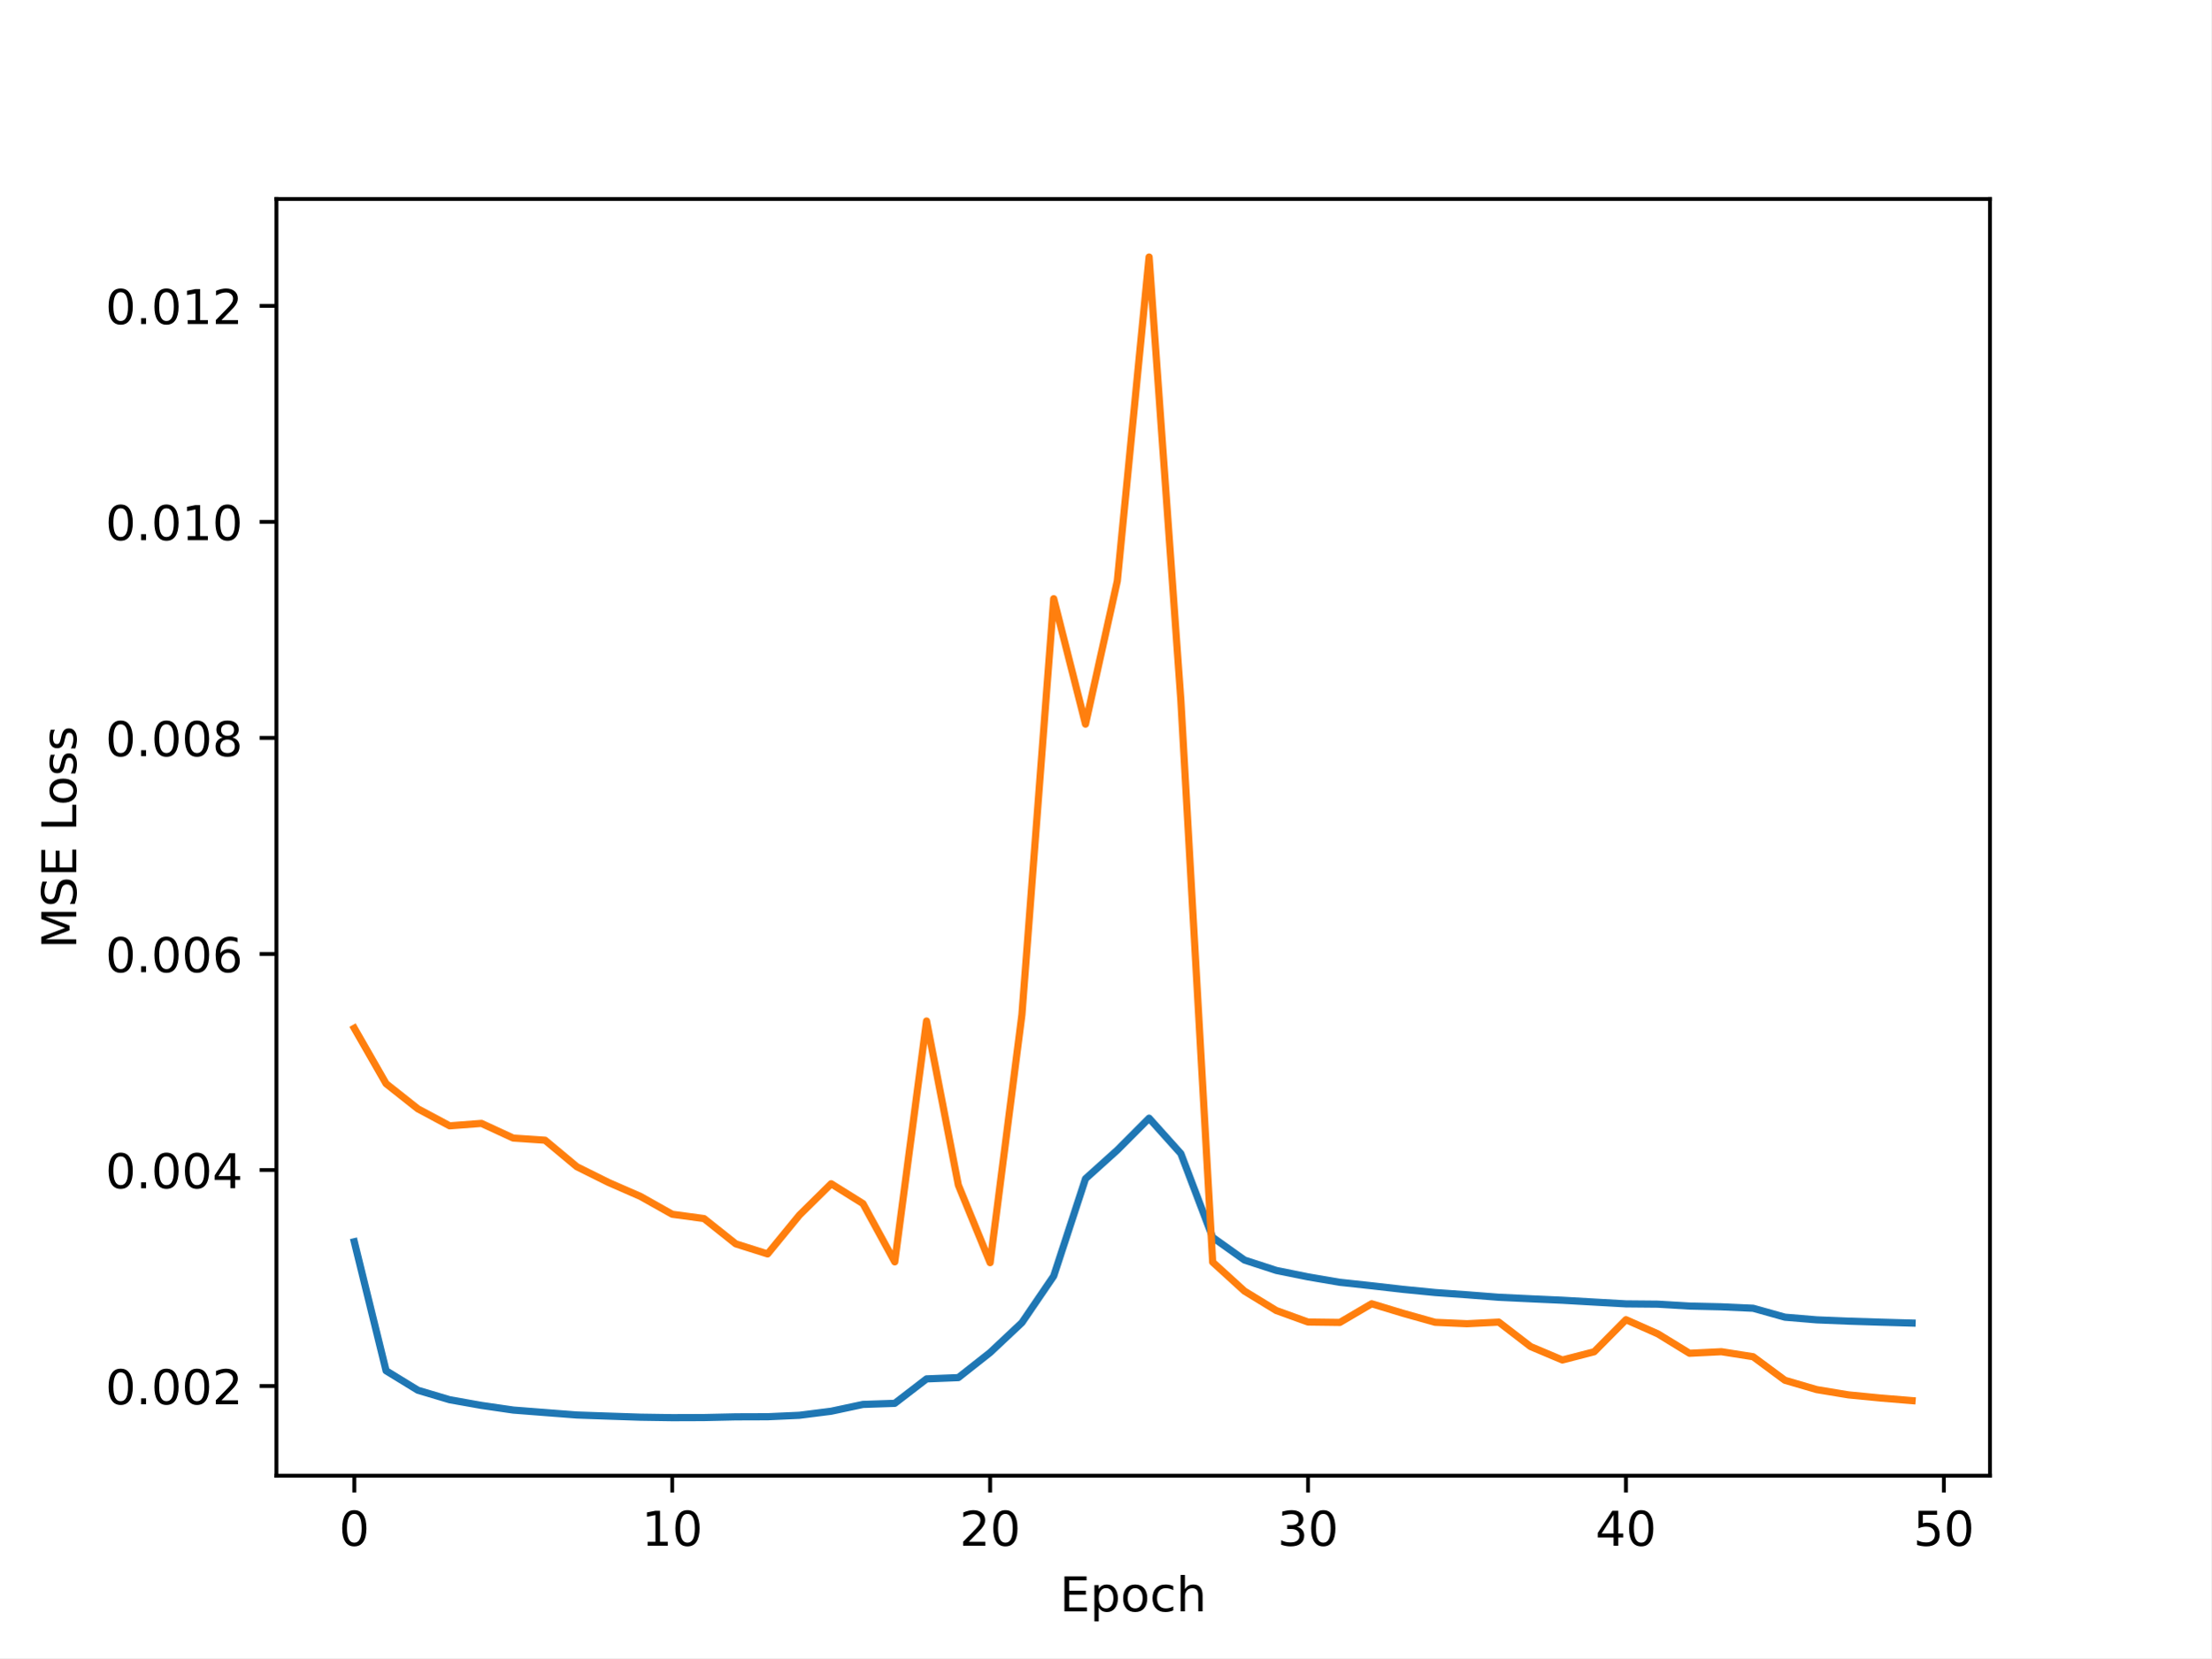
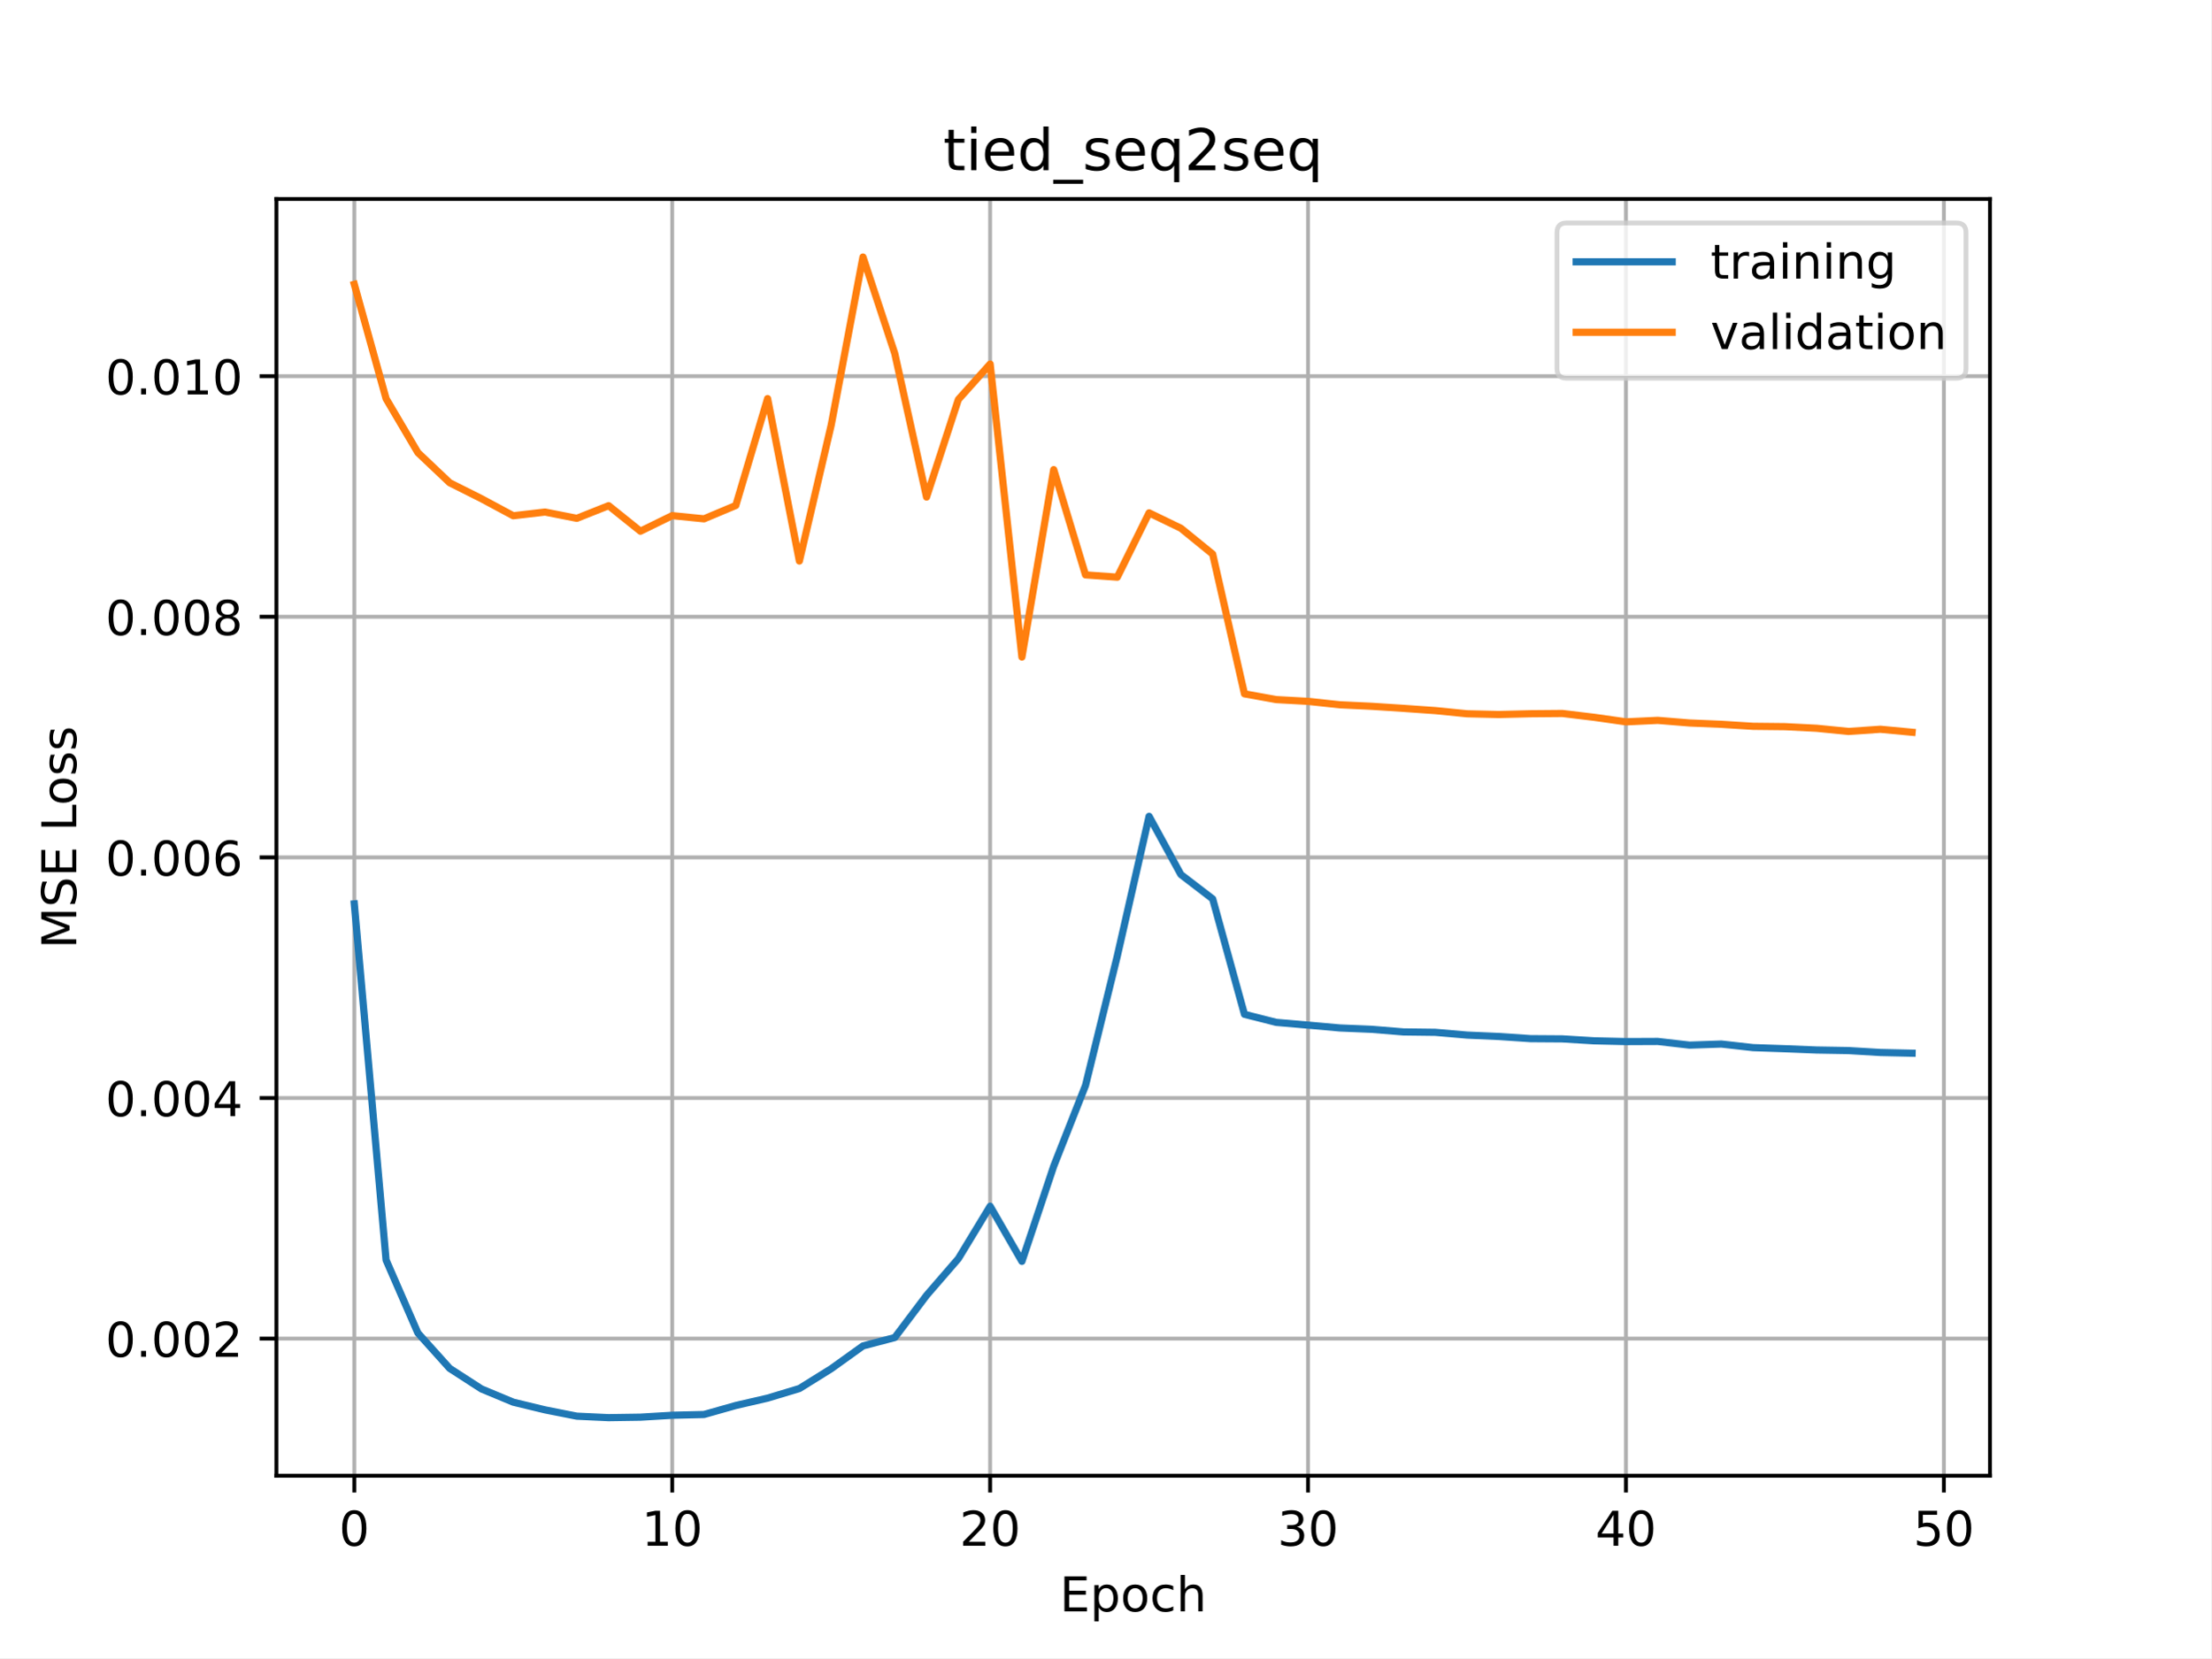
<svg xmlns="http://www.w3.org/2000/svg" xmlns:xlink="http://www.w3.org/1999/xlink" width="460.8pt" height="345.6pt" viewBox="0 0 460.8 345.6" version="1.1">
  <defs>
    <style type="text/css">*{stroke-linejoin: round; stroke-linecap: butt}</style>
  </defs>
  <g id="figure_1">
    <g id="patch_1">
      <path d="M 0 345.6  L 460.8 345.6  L 460.8 0  L 0 0  z " style="fill: #ffffff" />
    </g>
    <g id="axes_1">
      <g id="patch_2">
        <path d="M 57.6 307.584  L 414.72 307.584  L 414.72 41.472  L 57.6 41.472  z " style="fill: #ffffff" />
      </g>
      <g id="matplotlib.axis_1">
        <g id="xtick_1">
          <g id="line2d_1">
-             <defs>
-               <path id="mf970d19958" d="M 0 0  L 0 3.5  " style="stroke: #000000; stroke-width: 0.8" />
-             </defs>
-             <g>
-               <use xlink:href="#mf970d19958" x="73.833" y="307.584" style="stroke: #000000; stroke-width: 0.8" />
+             <path d="M 73.833 307.584  L 73.833 41.472  " clip-path="url(#p04120f57fa)" style="fill: none; stroke: #b0b0b0; stroke-width: 0.8; stroke-linecap: square" />
+           </g>
+           <g id="line2d_2">
+             <defs>
+               <path id="m7e862be54c" d="M 0 0  L 0 3.5  " style="stroke: #000000; stroke-width: 0.8" />
+             </defs>
+             <g>
+               <use xlink:href="#m7e862be54c" x="73.833" y="307.584" style="stroke: #000000; stroke-width: 0.8" />
            </g>
          </g>
          <g id="text_1">
            <g transform="translate(70.65148 322.1824)scale(0.1 -0.1)">
              <defs>
                <path id="DejaVuSans-30" d="M 2034 4250  Q 1547 4250 1301 3770  Q 1056 3291 1056 2328  Q 1056 1369 1301 889  Q 1547 409 2034 409  Q 2525 409 2770 889  Q 3016 1369 3016 2328  Q 3016 3291 2770 3770  Q 2525 4250 2034 4250  z M 2034 4750  Q 2819 4750 3233 4129  Q 3647 3509 3647 2328  Q 3647 1150 3233 529  Q 2819 -91 2034 -91  Q 1250 -91 836 529  Q 422 1150 422 2328  Q 422 3509 836 4129  Q 1250 4750 2034 4750  z " transform="scale(0.015625)" />
              </defs>
              <use xlink:href="#DejaVuSans-30" />
            </g>
          </g>
        </g>
        <g id="xtick_2">
-           <g id="line2d_2">
-             <g>
-               <use xlink:href="#mf970d19958" x="140.089" y="307.584" style="stroke: #000000; stroke-width: 0.8" />
+           <g id="line2d_3">
+             <path d="M 140.089 307.584  L 140.089 41.472  " clip-path="url(#p04120f57fa)" style="fill: none; stroke: #b0b0b0; stroke-width: 0.8; stroke-linecap: square" />
+           </g>
+           <g id="line2d_4">
+             <g>
+               <use xlink:href="#m7e862be54c" x="140.089" y="307.584" style="stroke: #000000; stroke-width: 0.8" />
            </g>
          </g>
          <g id="text_2">
            <g transform="translate(133.7263 322.1824)scale(0.1 -0.1)">
              <defs>
                <path id="DejaVuSans-31" d="M 794 531  L 1825 531  L 1825 4091  L 703 3866  L 703 4441  L 1819 4666  L 2450 4666  L 2450 531  L 3481 531  L 3481 0  L 794 0  L 794 531  z " transform="scale(0.015625)" />
              </defs>
              <use xlink:href="#DejaVuSans-31" />
              <use xlink:href="#DejaVuSans-30" x="63.623" />
            </g>
          </g>
        </g>
        <g id="xtick_3">
-           <g id="line2d_3">
-             <g>
-               <use xlink:href="#mf970d19958" x="206.345" y="307.584" style="stroke: #000000; stroke-width: 0.8" />
+           <g id="line2d_5">
+             <path d="M 206.345 307.584  L 206.345 41.472  " clip-path="url(#p04120f57fa)" style="fill: none; stroke: #b0b0b0; stroke-width: 0.8; stroke-linecap: square" />
+           </g>
+           <g id="line2d_6">
+             <g>
+               <use xlink:href="#m7e862be54c" x="206.345" y="307.584" style="stroke: #000000; stroke-width: 0.8" />
            </g>
          </g>
          <g id="text_3">
            <g transform="translate(199.9823 322.1824)scale(0.1 -0.1)">
              <defs>
                <path id="DejaVuSans-32" d="M 1228 531  L 3431 531  L 3431 0  L 469 0  L 469 531  Q 828 903 1448 1529  Q 2069 2156 2228 2338  Q 2531 2678 2651 2914  Q 2772 3150 2772 3378  Q 2772 3750 2511 3984  Q 2250 4219 1831 4219  Q 1534 4219 1204 4116  Q 875 4013 500 3803  L 500 4441  Q 881 4594 1212 4672  Q 1544 4750 1819 4750  Q 2544 4750 2975 4387  Q 3406 4025 3406 3419  Q 3406 3131 3298 2873  Q 3191 2616 2906 2266  Q 2828 2175 2409 1742  Q 1991 1309 1228 531  z " transform="scale(0.015625)" />
              </defs>
              <use xlink:href="#DejaVuSans-32" />
              <use xlink:href="#DejaVuSans-30" x="63.623" />
            </g>
          </g>
        </g>
        <g id="xtick_4">
-           <g id="line2d_4">
-             <g>
-               <use xlink:href="#mf970d19958" x="272.601" y="307.584" style="stroke: #000000; stroke-width: 0.8" />
+           <g id="line2d_7">
+             <path d="M 272.601 307.584  L 272.601 41.472  " clip-path="url(#p04120f57fa)" style="fill: none; stroke: #b0b0b0; stroke-width: 0.8; stroke-linecap: square" />
+           </g>
+           <g id="line2d_8">
+             <g>
+               <use xlink:href="#m7e862be54c" x="272.601" y="307.584" style="stroke: #000000; stroke-width: 0.8" />
            </g>
          </g>
          <g id="text_4">
            <g transform="translate(266.2383 322.1824)scale(0.1 -0.1)">
              <defs>
                <path id="DejaVuSans-33" d="M 2597 2516  Q 3050 2419 3304 2112  Q 3559 1806 3559 1356  Q 3559 666 3084 287  Q 2609 -91 1734 -91  Q 1441 -91 1130 -33  Q 819 25 488 141  L 488 750  Q 750 597 1062 519  Q 1375 441 1716 441  Q 2309 441 2620 675  Q 2931 909 2931 1356  Q 2931 1769 2642 2001  Q 2353 2234 1838 2234  L 1294 2234  L 1294 2753  L 1863 2753  Q 2328 2753 2575 2939  Q 2822 3125 2822 3475  Q 2822 3834 2567 4026  Q 2313 4219 1838 4219  Q 1578 4219 1281 4162  Q 984 4106 628 3988  L 628 4550  Q 988 4650 1302 4700  Q 1616 4750 1894 4750  Q 2613 4750 3031 4423  Q 3450 4097 3450 3541  Q 3450 3153 3228 2886  Q 3006 2619 2597 2516  z " transform="scale(0.015625)" />
              </defs>
              <use xlink:href="#DejaVuSans-33" />
              <use xlink:href="#DejaVuSans-30" x="63.623" />
            </g>
          </g>
        </g>
        <g id="xtick_5">
-           <g id="line2d_5">
-             <g>
-               <use xlink:href="#mf970d19958" x="338.857" y="307.584" style="stroke: #000000; stroke-width: 0.8" />
+           <g id="line2d_9">
+             <path d="M 338.857 307.584  L 338.857 41.472  " clip-path="url(#p04120f57fa)" style="fill: none; stroke: #b0b0b0; stroke-width: 0.8; stroke-linecap: square" />
+           </g>
+           <g id="line2d_10">
+             <g>
+               <use xlink:href="#m7e862be54c" x="338.857" y="307.584" style="stroke: #000000; stroke-width: 0.8" />
            </g>
          </g>
          <g id="text_5">
            <g transform="translate(332.4943 322.1824)scale(0.1 -0.1)">
              <defs>
                <path id="DejaVuSans-34" d="M 2419 4116  L 825 1625  L 2419 1625  L 2419 4116  z M 2253 4666  L 3047 4666  L 3047 1625  L 3713 1625  L 3713 1100  L 3047 1100  L 3047 0  L 2419 0  L 2419 1100  L 313 1100  L 313 1709  L 2253 4666  z " transform="scale(0.015625)" />
              </defs>
              <use xlink:href="#DejaVuSans-34" />
              <use xlink:href="#DejaVuSans-30" x="63.623" />
            </g>
          </g>
        </g>
        <g id="xtick_6">
-           <g id="line2d_6">
-             <g>
-               <use xlink:href="#mf970d19958" x="405.113" y="307.584" style="stroke: #000000; stroke-width: 0.8" />
+           <g id="line2d_11">
+             <path d="M 405.113 307.584  L 405.113 41.472  " clip-path="url(#p04120f57fa)" style="fill: none; stroke: #b0b0b0; stroke-width: 0.8; stroke-linecap: square" />
+           </g>
+           <g id="line2d_12">
+             <g>
+               <use xlink:href="#m7e862be54c" x="405.113" y="307.584" style="stroke: #000000; stroke-width: 0.8" />
            </g>
          </g>
          <g id="text_6">
            <g transform="translate(398.7504 322.1824)scale(0.1 -0.1)">
              <defs>
                <path id="DejaVuSans-35" d="M 691 4666  L 3169 4666  L 3169 4134  L 1269 4134  L 1269 2991  Q 1406 3038 1543 3061  Q 1681 3084 1819 3084  Q 2600 3084 3056 2656  Q 3513 2228 3513 1497  Q 3513 744 3044 326  Q 2575 -91 1722 -91  Q 1428 -91 1123 -41  Q 819 9 494 109  L 494 744  Q 775 591 1075 516  Q 1375 441 1709 441  Q 2250 441 2565 725  Q 2881 1009 2881 1497  Q 2881 1984 2565 2268  Q 2250 2553 1709 2553  Q 1456 2553 1204 2497  Q 953 2441 691 2322  L 691 4666  z " transform="scale(0.015625)" />
              </defs>
              <use xlink:href="#DejaVuSans-35" />
              <use xlink:href="#DejaVuSans-30" x="63.623" />
            </g>
          </g>
        </g>
        <g id="text_7">
          <g transform="translate(220.8491 335.8606)scale(0.1 -0.1)">
            <defs>
              <path id="DejaVuSans-45" d="M 628 4666  L 3578 4666  L 3578 4134  L 1259 4134  L 1259 2753  L 3481 2753  L 3481 2222  L 1259 2222  L 1259 531  L 3634 531  L 3634 0  L 628 0  L 628 4666  z " transform="scale(0.015625)" />
              <path id="DejaVuSans-70" d="M 1159 525  L 1159 -1331  L 581 -1331  L 581 3500  L 1159 3500  L 1159 2969  Q 1341 3281 1617 3432  Q 1894 3584 2278 3584  Q 2916 3584 3314 3078  Q 3713 2572 3713 1747  Q 3713 922 3314 415  Q 2916 -91 2278 -91  Q 1894 -91 1617 61  Q 1341 213 1159 525  z M 3116 1747  Q 3116 2381 2855 2742  Q 2594 3103 2138 3103  Q 1681 3103 1420 2742  Q 1159 2381 1159 1747  Q 1159 1113 1420 752  Q 1681 391 2138 391  Q 2594 391 2855 752  Q 3116 1113 3116 1747  z " transform="scale(0.015625)" />
              <path id="DejaVuSans-6f" d="M 1959 3097  Q 1497 3097 1228 2736  Q 959 2375 959 1747  Q 959 1119 1226 758  Q 1494 397 1959 397  Q 2419 397 2687 759  Q 2956 1122 2956 1747  Q 2956 2369 2687 2733  Q 2419 3097 1959 3097  z M 1959 3584  Q 2709 3584 3137 3096  Q 3566 2609 3566 1747  Q 3566 888 3137 398  Q 2709 -91 1959 -91  Q 1206 -91 779 398  Q 353 888 353 1747  Q 353 2609 779 3096  Q 1206 3584 1959 3584  z " transform="scale(0.015625)" />
              <path id="DejaVuSans-63" d="M 3122 3366  L 3122 2828  Q 2878 2963 2633 3030  Q 2388 3097 2138 3097  Q 1578 3097 1268 2742  Q 959 2388 959 1747  Q 959 1106 1268 751  Q 1578 397 2138 397  Q 2388 397 2633 464  Q 2878 531 3122 666  L 3122 134  Q 2881 22 2623 -34  Q 2366 -91 2075 -91  Q 1284 -91 818 406  Q 353 903 353 1747  Q 353 2603 823 3093  Q 1294 3584 2113 3584  Q 2378 3584 2631 3529  Q 2884 3475 3122 3366  z " transform="scale(0.015625)" />
              <path id="DejaVuSans-68" d="M 3513 2113  L 3513 0  L 2938 0  L 2938 2094  Q 2938 2591 2744 2837  Q 2550 3084 2163 3084  Q 1697 3084 1428 2787  Q 1159 2491 1159 1978  L 1159 0  L 581 0  L 581 4863  L 1159 4863  L 1159 2956  Q 1366 3272 1645 3428  Q 1925 3584 2291 3584  Q 2894 3584 3203 3211  Q 3513 2838 3513 2113  z " transform="scale(0.015625)" />
            </defs>
            <use xlink:href="#DejaVuSans-45" />
            <use xlink:href="#DejaVuSans-70" x="63.184" />
            <use xlink:href="#DejaVuSans-6f" x="126.66" />
            <use xlink:href="#DejaVuSans-63" x="187.842" />
            <use xlink:href="#DejaVuSans-68" x="242.822" />
          </g>
        </g>
      </g>
      <g id="matplotlib.axis_2">
        <g id="ytick_1">
-           <g id="line2d_7">
-             <defs>
-               <path id="m4da2204835" d="M 0 0  L -3.5 0  " style="stroke: #000000; stroke-width: 0.8" />
-             </defs>
-             <g>
-               <use xlink:href="#m4da2204835" x="57.6" y="288.901" style="stroke: #000000; stroke-width: 0.8" />
+           <g id="line2d_13">
+             <path d="M 57.6 279.006  L 414.72 279.006  " clip-path="url(#p04120f57fa)" style="fill: none; stroke: #b0b0b0; stroke-width: 0.8; stroke-linecap: square" />
+           </g>
+           <g id="line2d_14">
+             <defs>
+               <path id="ma439ca6e9f" d="M 0 0  L -3.5 0  " style="stroke: #000000; stroke-width: 0.8" />
+             </defs>
+             <g>
+               <use xlink:href="#ma439ca6e9f" x="57.6" y="279.006" style="stroke: #000000; stroke-width: 0.8" />
            </g>
          </g>
          <g id="text_8">
-             <g transform="translate(21.97188 292.7005)scale(0.1 -0.1)">
+             <g transform="translate(21.97188 282.805)scale(0.1 -0.1)">
              <defs>
                <path id="DejaVuSans-2e" d="M 684 794  L 1344 794  L 1344 0  L 684 0  L 684 794  z " transform="scale(0.015625)" />
              </defs>
              <use xlink:href="#DejaVuSans-30" />
              <use xlink:href="#DejaVuSans-2e" x="63.623" />
              <use xlink:href="#DejaVuSans-30" x="95.41" />
              <use xlink:href="#DejaVuSans-30" x="159.033" />
              <use xlink:href="#DejaVuSans-32" x="222.656" />
            </g>
          </g>
        </g>
        <g id="ytick_2">
-           <g id="line2d_8">
-             <g>
-               <use xlink:href="#m4da2204835" x="57.6" y="243.869" style="stroke: #000000; stroke-width: 0.8" />
+           <g id="line2d_15">
+             <path d="M 57.6 228.855  L 414.72 228.855  " clip-path="url(#p04120f57fa)" style="fill: none; stroke: #b0b0b0; stroke-width: 0.8; stroke-linecap: square" />
+           </g>
+           <g id="line2d_16">
+             <g>
+               <use xlink:href="#ma439ca6e9f" x="57.6" y="228.855" style="stroke: #000000; stroke-width: 0.8" />
            </g>
          </g>
          <g id="text_9">
-             <g transform="translate(21.97188 247.6682)scale(0.1 -0.1)">
+             <g transform="translate(21.97188 232.6544)scale(0.1 -0.1)">
              <use xlink:href="#DejaVuSans-30" />
              <use xlink:href="#DejaVuSans-2e" x="63.623" />
              <use xlink:href="#DejaVuSans-30" x="95.41" />
              <use xlink:href="#DejaVuSans-30" x="159.033" />
              <use xlink:href="#DejaVuSans-34" x="222.656" />
            </g>
          </g>
        </g>
        <g id="ytick_3">
-           <g id="line2d_9">
-             <g>
-               <use xlink:href="#m4da2204835" x="57.6" y="198.837" style="stroke: #000000; stroke-width: 0.8" />
+           <g id="line2d_17">
+             <path d="M 57.6 178.705  L 414.72 178.705  " clip-path="url(#p04120f57fa)" style="fill: none; stroke: #b0b0b0; stroke-width: 0.8; stroke-linecap: square" />
+           </g>
+           <g id="line2d_18">
+             <g>
+               <use xlink:href="#ma439ca6e9f" x="57.6" y="178.705" style="stroke: #000000; stroke-width: 0.8" />
            </g>
          </g>
          <g id="text_10">
-             <g transform="translate(21.97188 202.6359)scale(0.1 -0.1)">
+             <g transform="translate(21.97188 182.5039)scale(0.1 -0.1)">
              <defs>
                <path id="DejaVuSans-36" d="M 2113 2584  Q 1688 2584 1439 2293  Q 1191 2003 1191 1497  Q 1191 994 1439 701  Q 1688 409 2113 409  Q 2538 409 2786 701  Q 3034 994 3034 1497  Q 3034 2003 2786 2293  Q 2538 2584 2113 2584  z M 3366 4563  L 3366 3988  Q 3128 4100 2886 4159  Q 2644 4219 2406 4219  Q 1781 4219 1451 3797  Q 1122 3375 1075 2522  Q 1259 2794 1537 2939  Q 1816 3084 2150 3084  Q 2853 3084 3261 2657  Q 3669 2231 3669 1497  Q 3669 778 3244 343  Q 2819 -91 2113 -91  Q 1303 -91 875 529  Q 447 1150 447 2328  Q 447 3434 972 4092  Q 1497 4750 2381 4750  Q 2619 4750 2861 4703  Q 3103 4656 3366 4563  z " transform="scale(0.015625)" />
              </defs>
              <use xlink:href="#DejaVuSans-30" />
              <use xlink:href="#DejaVuSans-2e" x="63.623" />
              <use xlink:href="#DejaVuSans-30" x="95.41" />
              <use xlink:href="#DejaVuSans-30" x="159.033" />
              <use xlink:href="#DejaVuSans-36" x="222.656" />
            </g>
          </g>
        </g>
        <g id="ytick_4">
-           <g id="line2d_10">
-             <g>
-               <use xlink:href="#m4da2204835" x="57.6" y="153.804" style="stroke: #000000; stroke-width: 0.8" />
+           <g id="line2d_19">
+             <path d="M 57.6 128.554  L 414.72 128.554  " clip-path="url(#p04120f57fa)" style="fill: none; stroke: #b0b0b0; stroke-width: 0.8; stroke-linecap: square" />
+           </g>
+           <g id="line2d_20">
+             <g>
+               <use xlink:href="#ma439ca6e9f" x="57.6" y="128.554" style="stroke: #000000; stroke-width: 0.8" />
            </g>
          </g>
          <g id="text_11">
-             <g transform="translate(21.97188 157.6037)scale(0.1 -0.1)">
+             <g transform="translate(21.97188 132.3533)scale(0.1 -0.1)">
              <defs>
                <path id="DejaVuSans-38" d="M 2034 2216  Q 1584 2216 1326 1975  Q 1069 1734 1069 1313  Q 1069 891 1326 650  Q 1584 409 2034 409  Q 2484 409 2743 651  Q 3003 894 3003 1313  Q 3003 1734 2745 1975  Q 2488 2216 2034 2216  z M 1403 2484  Q 997 2584 770 2862  Q 544 3141 544 3541  Q 544 4100 942 4425  Q 1341 4750 2034 4750  Q 2731 4750 3128 4425  Q 3525 4100 3525 3541  Q 3525 3141 3298 2862  Q 3072 2584 2669 2484  Q 3125 2378 3379 2068  Q 3634 1759 3634 1313  Q 3634 634 3220 271  Q 2806 -91 2034 -91  Q 1263 -91 848 271  Q 434 634 434 1313  Q 434 1759 690 2068  Q 947 2378 1403 2484  z M 1172 3481  Q 1172 3119 1398 2916  Q 1625 2713 2034 2713  Q 2441 2713 2670 2916  Q 2900 3119 2900 3481  Q 2900 3844 2670 4047  Q 2441 4250 2034 4250  Q 1625 4250 1398 4047  Q 1172 3844 1172 3481  z " transform="scale(0.015625)" />
              </defs>
              <use xlink:href="#DejaVuSans-30" />
              <use xlink:href="#DejaVuSans-2e" x="63.623" />
              <use xlink:href="#DejaVuSans-30" x="95.41" />
              <use xlink:href="#DejaVuSans-30" x="159.033" />
              <use xlink:href="#DejaVuSans-38" x="222.656" />
            </g>
          </g>
        </g>
        <g id="ytick_5">
-           <g id="line2d_11">
-             <g>
-               <use xlink:href="#m4da2204835" x="57.6" y="108.772" style="stroke: #000000; stroke-width: 0.8" />
+           <g id="line2d_21">
+             <path d="M 57.6 78.403  L 414.72 78.403  " clip-path="url(#p04120f57fa)" style="fill: none; stroke: #b0b0b0; stroke-width: 0.8; stroke-linecap: square" />
+           </g>
+           <g id="line2d_22">
+             <g>
+               <use xlink:href="#ma439ca6e9f" x="57.6" y="78.403" style="stroke: #000000; stroke-width: 0.8" />
            </g>
          </g>
          <g id="text_12">
-             <g transform="translate(21.97188 112.5714)scale(0.1 -0.1)">
+             <g transform="translate(21.97188 82.2027)scale(0.1 -0.1)">
              <use xlink:href="#DejaVuSans-30" />
              <use xlink:href="#DejaVuSans-2e" x="63.623" />
              <use xlink:href="#DejaVuSans-30" x="95.41" />
              <use xlink:href="#DejaVuSans-31" x="159.033" />
              <use xlink:href="#DejaVuSans-30" x="222.656" />
            </g>
          </g>
        </g>
-         <g id="ytick_6">
-           <g id="line2d_12">
-             <g>
-               <use xlink:href="#m4da2204835" x="57.6" y="63.74" style="stroke: #000000; stroke-width: 0.8" />
-             </g>
-           </g>
-           <g id="text_13">
-             <g transform="translate(21.97188 67.53915)scale(0.1 -0.1)">
-               <use xlink:href="#DejaVuSans-30" />
-               <use xlink:href="#DejaVuSans-2e" x="63.623" />
-               <use xlink:href="#DejaVuSans-30" x="95.41" />
-               <use xlink:href="#DejaVuSans-31" x="159.033" />
-               <use xlink:href="#DejaVuSans-32" x="222.656" />
-             </g>
-           </g>
-         </g>
-         <g id="text_14">
+         <g id="text_13">
          <g transform="translate(15.89219 197.7319)rotate(-90)scale(0.1 -0.1)">
            <defs>
              <path id="DejaVuSans-4d" d="M 628 4666  L 1569 4666  L 2759 1491  L 3956 4666  L 4897 4666  L 4897 0  L 4281 0  L 4281 4097  L 3078 897  L 2444 897  L 1241 4097  L 1241 0  L 628 0  L 628 4666  z " transform="scale(0.015625)" />
              <path id="DejaVuSans-53" d="M 3425 4513  L 3425 3897  Q 3066 4069 2747 4153  Q 2428 4238 2131 4238  Q 1616 4238 1336 4038  Q 1056 3838 1056 3469  Q 1056 3159 1242 3001  Q 1428 2844 1947 2747  L 2328 2669  Q 3034 2534 3370 2195  Q 3706 1856 3706 1288  Q 3706 609 3251 259  Q 2797 -91 1919 -91  Q 1588 -91 1214 -16  Q 841 59 441 206  L 441 856  Q 825 641 1194 531  Q 1563 422 1919 422  Q 2459 422 2753 634  Q 3047 847 3047 1241  Q 3047 1584 2836 1778  Q 2625 1972 2144 2069  L 1759 2144  Q 1053 2284 737 2584  Q 422 2884 422 3419  Q 422 4038 858 4394  Q 1294 4750 2059 4750  Q 2388 4750 2728 4690  Q 3069 4631 3425 4513  z " transform="scale(0.015625)" />
              <path id="DejaVuSans-20" transform="scale(0.015625)" />
              <path id="DejaVuSans-4c" d="M 628 4666  L 1259 4666  L 1259 531  L 3531 531  L 3531 0  L 628 0  L 628 4666  z " transform="scale(0.015625)" />
              <path id="DejaVuSans-73" d="M 2834 3397  L 2834 2853  Q 2591 2978 2328 3040  Q 2066 3103 1784 3103  Q 1356 3103 1142 2972  Q 928 2841 928 2578  Q 928 2378 1081 2264  Q 1234 2150 1697 2047  L 1894 2003  Q 2506 1872 2764 1633  Q 3022 1394 3022 966  Q 3022 478 2636 193  Q 2250 -91 1575 -91  Q 1294 -91 989 -36  Q 684 19 347 128  L 347 722  Q 666 556 975 473  Q 1284 391 1588 391  Q 1994 391 2212 530  Q 2431 669 2431 922  Q 2431 1156 2273 1281  Q 2116 1406 1581 1522  L 1381 1569  Q 847 1681 609 1914  Q 372 2147 372 2553  Q 372 3047 722 3315  Q 1072 3584 1716 3584  Q 2034 3584 2315 3537  Q 2597 3491 2834 3397  z " transform="scale(0.015625)" />
            </defs>
            <use xlink:href="#DejaVuSans-4d" />
            <use xlink:href="#DejaVuSans-53" x="86.279" />
            <use xlink:href="#DejaVuSans-45" x="149.756" />
            <use xlink:href="#DejaVuSans-20" x="212.939" />
            <use xlink:href="#DejaVuSans-4c" x="244.727" />
            <use xlink:href="#DejaVuSans-6f" x="298.689" />
            <use xlink:href="#DejaVuSans-73" x="359.871" />
            <use xlink:href="#DejaVuSans-73" x="411.971" />
          </g>
        </g>
      </g>
-       <g id="line2d_13">
-         <path d="M 73.833 258.827  L 80.458 285.707  L 87.084 289.77  L 93.71 291.752  L 100.335 292.935  L 106.961 293.901  L 113.586 294.421  L 120.212 294.933  L 126.838 295.165  L 133.463 295.387  L 140.089 295.488  L 146.714 295.464  L 153.34 295.315  L 159.966 295.293  L 166.591 294.992  L 173.217 294.147  L 179.842 292.729  L 186.468 292.502  L 193.094 287.406  L 199.719 287.139  L 206.345 281.91  L 212.97 275.683  L 219.596 265.96  L 226.222 245.686  L 232.847 239.719  L 239.473 233.066  L 246.098 240.448  L 252.724 257.911  L 259.35 262.639  L 265.975 264.798  L 272.601 266.143  L 279.226 267.274  L 285.852 267.994  L 292.478 268.754  L 299.103 269.408  L 305.729 269.877  L 312.354 270.394  L 318.98 270.712  L 325.606 271.012  L 332.231 271.394  L 338.857 271.769  L 345.482 271.83  L 352.108 272.229  L 358.734 272.383  L 365.359 272.684  L 371.985 274.544  L 378.61 275.101  L 385.236 275.373  L 391.862 275.585  L 398.487 275.774  " clip-path="url(#p65d1ced976)" style="fill: none; stroke: #1f77b4; stroke-width: 1.5; stroke-linecap: square" />
-       </g>
-       <g id="line2d_14">
-         <path d="M 73.833 214.314  L 80.458 225.872  L 87.084 231.114  L 93.71 234.657  L 100.335 234.152  L 106.961 237.214  L 113.586 237.657  L 120.212 243.184  L 126.838 246.475  L 133.463 249.37  L 140.089 253.093  L 146.714 253.99  L 153.34 259.264  L 159.966 261.36  L 166.591 253.275  L 173.217 246.734  L 179.842 250.87  L 186.468 263.013  L 193.094 212.812  L 199.719 247.005  L 206.345 263.183  L 212.97 211.485  L 219.596 124.789  L 226.222 150.932  L 232.847 121.112  L 239.473 53.568  L 246.098 146.033  L 252.724 263.07  L 259.35 269.106  L 265.975 273.158  L 272.601 275.556  L 279.226 275.642  L 285.852 271.749  L 292.478 273.757  L 299.103 275.615  L 305.729 275.91  L 312.354 275.572  L 318.98 280.67  L 325.606 283.47  L 332.231 281.753  L 338.857 275.067  L 345.482 278.01  L 352.108 282.069  L 358.734 281.739  L 365.359 282.788  L 371.985 287.697  L 378.61 289.64  L 385.236 290.74  L 391.862 291.395  L 398.487 291.938  " clip-path="url(#p65d1ced976)" style="fill: none; stroke: #ff7f0e; stroke-width: 1.5; stroke-linecap: square" />
+       <g id="line2d_23">
+         <path d="M 73.833 188.397  L 80.458 262.635  L 87.084 277.838  L 93.71 285.213  L 100.335 289.498  L 106.961 292.259  L 113.586 293.863  L 120.212 295.176  L 126.838 295.488  L 133.463 295.387  L 140.089 294.985  L 146.714 294.827  L 153.34 292.949  L 159.966 291.415  L 166.591 289.416  L 173.217 285.29  L 179.842 280.533  L 186.468 278.791  L 193.094 269.997  L 199.719 262.341  L 206.345 251.418  L 212.97 262.907  L 219.596 243.063  L 226.222 226.244  L 232.847 199.261  L 239.473 170.145  L 246.098 182.278  L 252.724 187.361  L 259.35 211.417  L 265.975 213.093  L 272.601 213.668  L 279.226 214.261  L 285.852 214.54  L 292.478 215.084  L 299.103 215.169  L 305.729 215.746  L 312.354 216.037  L 318.98 216.486  L 325.606 216.533  L 332.231 216.941  L 338.857 217.101  L 345.482 217.071  L 352.108 217.836  L 358.734 217.609  L 365.359 218.359  L 371.985 218.59  L 378.61 218.858  L 385.236 218.972  L 391.862 219.371  L 398.487 219.52  " clip-path="url(#p04120f57fa)" style="fill: none; stroke: #1f77b4; stroke-width: 1.5; stroke-linecap: square" />
+       </g>
+       <g id="line2d_24">
+         <path d="M 73.833 59.264  L 80.458 83.095  L 87.084 94.335  L 93.71 100.614  L 100.335 103.937  L 106.961 107.496  L 113.586 106.725  L 120.212 108.032  L 126.838 105.395  L 133.463 110.714  L 140.089 107.471  L 146.714 108.137  L 153.34 105.354  L 159.966 83.077  L 166.591 116.933  L 173.217 88.626  L 179.842 53.568  L 186.468 73.675  L 193.094 103.597  L 199.719 83.274  L 206.345 75.871  L 212.97 136.941  L 219.596 97.88  L 226.222 119.822  L 232.847 120.301  L 239.473 106.895  L 246.098 110.099  L 252.724 115.491  L 259.35 144.615  L 265.975 145.814  L 272.601 146.18  L 279.226 146.898  L 285.852 147.21  L 292.478 147.641  L 299.103 148.107  L 305.729 148.772  L 312.354 148.925  L 318.98 148.766  L 325.606 148.707  L 332.231 149.506  L 338.857 150.452  L 345.482 150.143  L 352.108 150.687  L 358.734 150.964  L 365.359 151.383  L 371.985 151.457  L 378.61 151.793  L 385.236 152.454  L 391.862 151.998  L 398.487 152.62  " clip-path="url(#p04120f57fa)" style="fill: none; stroke: #ff7f0e; stroke-width: 1.5; stroke-linecap: square" />
      </g>
      <g id="patch_3">
        <path d="M 57.6 307.584  L 57.6 41.472  " style="fill: none; stroke: #000000; stroke-width: 0.8; stroke-linejoin: miter; stroke-linecap: square" />
      </g>
      <g id="patch_4">
        <path d="M 414.72 307.584  L 414.72 41.472  " style="fill: none; stroke: #000000; stroke-width: 0.8; stroke-linejoin: miter; stroke-linecap: square" />
      </g>
      <g id="patch_5">
        <path d="M 57.6 307.584  L 414.72 307.584  " style="fill: none; stroke: #000000; stroke-width: 0.8; stroke-linejoin: miter; stroke-linecap: square" />
      </g>
      <g id="patch_6">
        <path d="M 57.6 41.472  L 414.72 41.472  " style="fill: none; stroke: #000000; stroke-width: 0.8; stroke-linejoin: miter; stroke-linecap: square" />
+       </g>
+       <g id="text_14">
+         <g transform="translate(196.5694 35.472)scale(0.12 -0.12)">
+           <defs>
+             <path id="DejaVuSans-74" d="M 1172 4494  L 1172 3500  L 2356 3500  L 2356 3053  L 1172 3053  L 1172 1153  Q 1172 725 1289 603  Q 1406 481 1766 481  L 2356 481  L 2356 0  L 1766 0  Q 1100 0 847 248  Q 594 497 594 1153  L 594 3053  L 172 3053  L 172 3500  L 594 3500  L 594 4494  L 1172 4494  z " transform="scale(0.015625)" />
+             <path id="DejaVuSans-69" d="M 603 3500  L 1178 3500  L 1178 0  L 603 0  L 603 3500  z M 603 4863  L 1178 4863  L 1178 4134  L 603 4134  L 603 4863  z " transform="scale(0.015625)" />
+             <path id="DejaVuSans-65" d="M 3597 1894  L 3597 1613  L 953 1613  Q 991 1019 1311 708  Q 1631 397 2203 397  Q 2534 397 2845 478  Q 3156 559 3463 722  L 3463 178  Q 3153 47 2828 -22  Q 2503 -91 2169 -91  Q 1331 -91 842 396  Q 353 884 353 1716  Q 353 2575 817 3079  Q 1281 3584 2069 3584  Q 2775 3584 3186 3129  Q 3597 2675 3597 1894  z M 3022 2063  Q 3016 2534 2758 2815  Q 2500 3097 2075 3097  Q 1594 3097 1305 2825  Q 1016 2553 972 2059  L 3022 2063  z " transform="scale(0.015625)" />
+             <path id="DejaVuSans-64" d="M 2906 2969  L 2906 4863  L 3481 4863  L 3481 0  L 2906 0  L 2906 525  Q 2725 213 2448 61  Q 2172 -91 1784 -91  Q 1150 -91 751 415  Q 353 922 353 1747  Q 353 2572 751 3078  Q 1150 3584 1784 3584  Q 2172 3584 2448 3432  Q 2725 3281 2906 2969  z M 947 1747  Q 947 1113 1208 752  Q 1469 391 1925 391  Q 2381 391 2643 752  Q 2906 1113 2906 1747  Q 2906 2381 2643 2742  Q 2381 3103 1925 3103  Q 1469 3103 1208 2742  Q 947 2381 947 1747  z " transform="scale(0.015625)" />
+             <path id="DejaVuSans-5f" d="M 3263 -1063  L 3263 -1509  L -63 -1509  L -63 -1063  L 3263 -1063  z " transform="scale(0.015625)" />
+             <path id="DejaVuSans-71" d="M 947 1747  Q 947 1113 1208 752  Q 1469 391 1925 391  Q 2381 391 2643 752  Q 2906 1113 2906 1747  Q 2906 2381 2643 2742  Q 2381 3103 1925 3103  Q 1469 3103 1208 2742  Q 947 2381 947 1747  z M 2906 525  Q 2725 213 2448 61  Q 2172 -91 1784 -91  Q 1150 -91 751 415  Q 353 922 353 1747  Q 353 2572 751 3078  Q 1150 3584 1784 3584  Q 2172 3584 2448 3432  Q 2725 3281 2906 2969  L 2906 3500  L 3481 3500  L 3481 -1331  L 2906 -1331  L 2906 525  z " transform="scale(0.015625)" />
+           </defs>
+           <use xlink:href="#DejaVuSans-74" />
+           <use xlink:href="#DejaVuSans-69" x="39.209" />
+           <use xlink:href="#DejaVuSans-65" x="66.992" />
+           <use xlink:href="#DejaVuSans-64" x="128.516" />
+           <use xlink:href="#DejaVuSans-5f" x="191.992" />
+           <use xlink:href="#DejaVuSans-73" x="241.992" />
+           <use xlink:href="#DejaVuSans-65" x="294.092" />
+           <use xlink:href="#DejaVuSans-71" x="355.615" />
+           <use xlink:href="#DejaVuSans-32" x="419.092" />
+           <use xlink:href="#DejaVuSans-73" x="482.715" />
+           <use xlink:href="#DejaVuSans-65" x="534.814" />
+           <use xlink:href="#DejaVuSans-71" x="596.338" />
+         </g>
+       </g>
+       <g id="legend_1">
+         <g id="patch_7">
+           <path d="M 326.486 78.828  L 407.72 78.828  Q 409.72 78.828 409.72 76.828  L 409.72 48.472  Q 409.72 46.472 407.72 46.472  L 326.486 46.472  Q 324.486 46.472 324.486 48.472  L 324.486 76.828  Q 324.486 78.828 326.486 78.828  z " style="fill: #ffffff; opacity: 0.8; stroke: #cccccc; stroke-linejoin: miter" />
+         </g>
+         <g id="line2d_25">
+           <path d="M 328.486 54.57  L 338.486 54.57  L 348.486 54.57  " style="fill: none; stroke: #1f77b4; stroke-width: 1.5; stroke-linecap: square" />
+         </g>
+         <g id="text_15">
+           <g transform="translate(356.4856 58.07044)scale(0.1 -0.1)">
+             <defs>
+               <path id="DejaVuSans-72" d="M 2631 2963  Q 2534 3019 2420 3045  Q 2306 3072 2169 3072  Q 1681 3072 1420 2755  Q 1159 2438 1159 1844  L 1159 0  L 581 0  L 581 3500  L 1159 3500  L 1159 2956  Q 1341 3275 1631 3429  Q 1922 3584 2338 3584  Q 2397 3584 2469 3576  Q 2541 3569 2628 3553  L 2631 2963  z " transform="scale(0.015625)" />
+               <path id="DejaVuSans-61" d="M 2194 1759  Q 1497 1759 1228 1600  Q 959 1441 959 1056  Q 959 750 1161 570  Q 1363 391 1709 391  Q 2188 391 2477 730  Q 2766 1069 2766 1631  L 2766 1759  L 2194 1759  z M 3341 1997  L 3341 0  L 2766 0  L 2766 531  Q 2569 213 2275 61  Q 1981 -91 1556 -91  Q 1019 -91 701 211  Q 384 513 384 1019  Q 384 1609 779 1909  Q 1175 2209 1959 2209  L 2766 2209  L 2766 2266  Q 2766 2663 2505 2880  Q 2244 3097 1772 3097  Q 1472 3097 1187 3025  Q 903 2953 641 2809  L 641 3341  Q 956 3463 1253 3523  Q 1550 3584 1831 3584  Q 2591 3584 2966 3190  Q 3341 2797 3341 1997  z " transform="scale(0.015625)" />
+               <path id="DejaVuSans-6e" d="M 3513 2113  L 3513 0  L 2938 0  L 2938 2094  Q 2938 2591 2744 2837  Q 2550 3084 2163 3084  Q 1697 3084 1428 2787  Q 1159 2491 1159 1978  L 1159 0  L 581 0  L 581 3500  L 1159 3500  L 1159 2956  Q 1366 3272 1645 3428  Q 1925 3584 2291 3584  Q 2894 3584 3203 3211  Q 3513 2838 3513 2113  z " transform="scale(0.015625)" />
+               <path id="DejaVuSans-67" d="M 2906 1791  Q 2906 2416 2648 2759  Q 2391 3103 1925 3103  Q 1463 3103 1205 2759  Q 947 2416 947 1791  Q 947 1169 1205 825  Q 1463 481 1925 481  Q 2391 481 2648 825  Q 2906 1169 2906 1791  z M 3481 434  Q 3481 -459 3084 -895  Q 2688 -1331 1869 -1331  Q 1566 -1331 1297 -1286  Q 1028 -1241 775 -1147  L 775 -588  Q 1028 -725 1275 -790  Q 1522 -856 1778 -856  Q 2344 -856 2625 -561  Q 2906 -266 2906 331  L 2906 616  Q 2728 306 2450 153  Q 2172 0 1784 0  Q 1141 0 747 490  Q 353 981 353 1791  Q 353 2603 747 3093  Q 1141 3584 1784 3584  Q 2172 3584 2450 3431  Q 2728 3278 2906 2969  L 2906 3500  L 3481 3500  L 3481 434  z " transform="scale(0.015625)" />
+             </defs>
+             <use xlink:href="#DejaVuSans-74" />
+             <use xlink:href="#DejaVuSans-72" x="39.209" />
+             <use xlink:href="#DejaVuSans-61" x="80.322" />
+             <use xlink:href="#DejaVuSans-69" x="141.602" />
+             <use xlink:href="#DejaVuSans-6e" x="169.385" />
+             <use xlink:href="#DejaVuSans-69" x="232.764" />
+             <use xlink:href="#DejaVuSans-6e" x="260.547" />
+             <use xlink:href="#DejaVuSans-67" x="323.926" />
+           </g>
+         </g>
+         <g id="line2d_26">
+           <path d="M 328.486 69.249  L 338.486 69.249  L 348.486 69.249  " style="fill: none; stroke: #ff7f0e; stroke-width: 1.5; stroke-linecap: square" />
+         </g>
+         <g id="text_16">
+           <g transform="translate(356.4856 72.74856)scale(0.1 -0.1)">
+             <defs>
+               <path id="DejaVuSans-76" d="M 191 3500  L 800 3500  L 1894 563  L 2988 3500  L 3597 3500  L 2284 0  L 1503 0  L 191 3500  z " transform="scale(0.015625)" />
+               <path id="DejaVuSans-6c" d="M 603 4863  L 1178 4863  L 1178 0  L 603 0  L 603 4863  z " transform="scale(0.015625)" />
+             </defs>
+             <use xlink:href="#DejaVuSans-76" />
+             <use xlink:href="#DejaVuSans-61" x="59.18" />
+             <use xlink:href="#DejaVuSans-6c" x="120.459" />
+             <use xlink:href="#DejaVuSans-69" x="148.242" />
+             <use xlink:href="#DejaVuSans-64" x="176.025" />
+             <use xlink:href="#DejaVuSans-61" x="239.502" />
+             <use xlink:href="#DejaVuSans-74" x="300.781" />
+             <use xlink:href="#DejaVuSans-69" x="339.99" />
+             <use xlink:href="#DejaVuSans-6f" x="367.773" />
+             <use xlink:href="#DejaVuSans-6e" x="428.955" />
+           </g>
+         </g>
      </g>
    </g>
  </g>
  <defs>
-     <clipPath id="p65d1ced976">
+     <clipPath id="p04120f57fa">
      <rect x="57.6" y="41.472" width="357.12" height="266.112" />
    </clipPath>
  </defs>
</svg>
